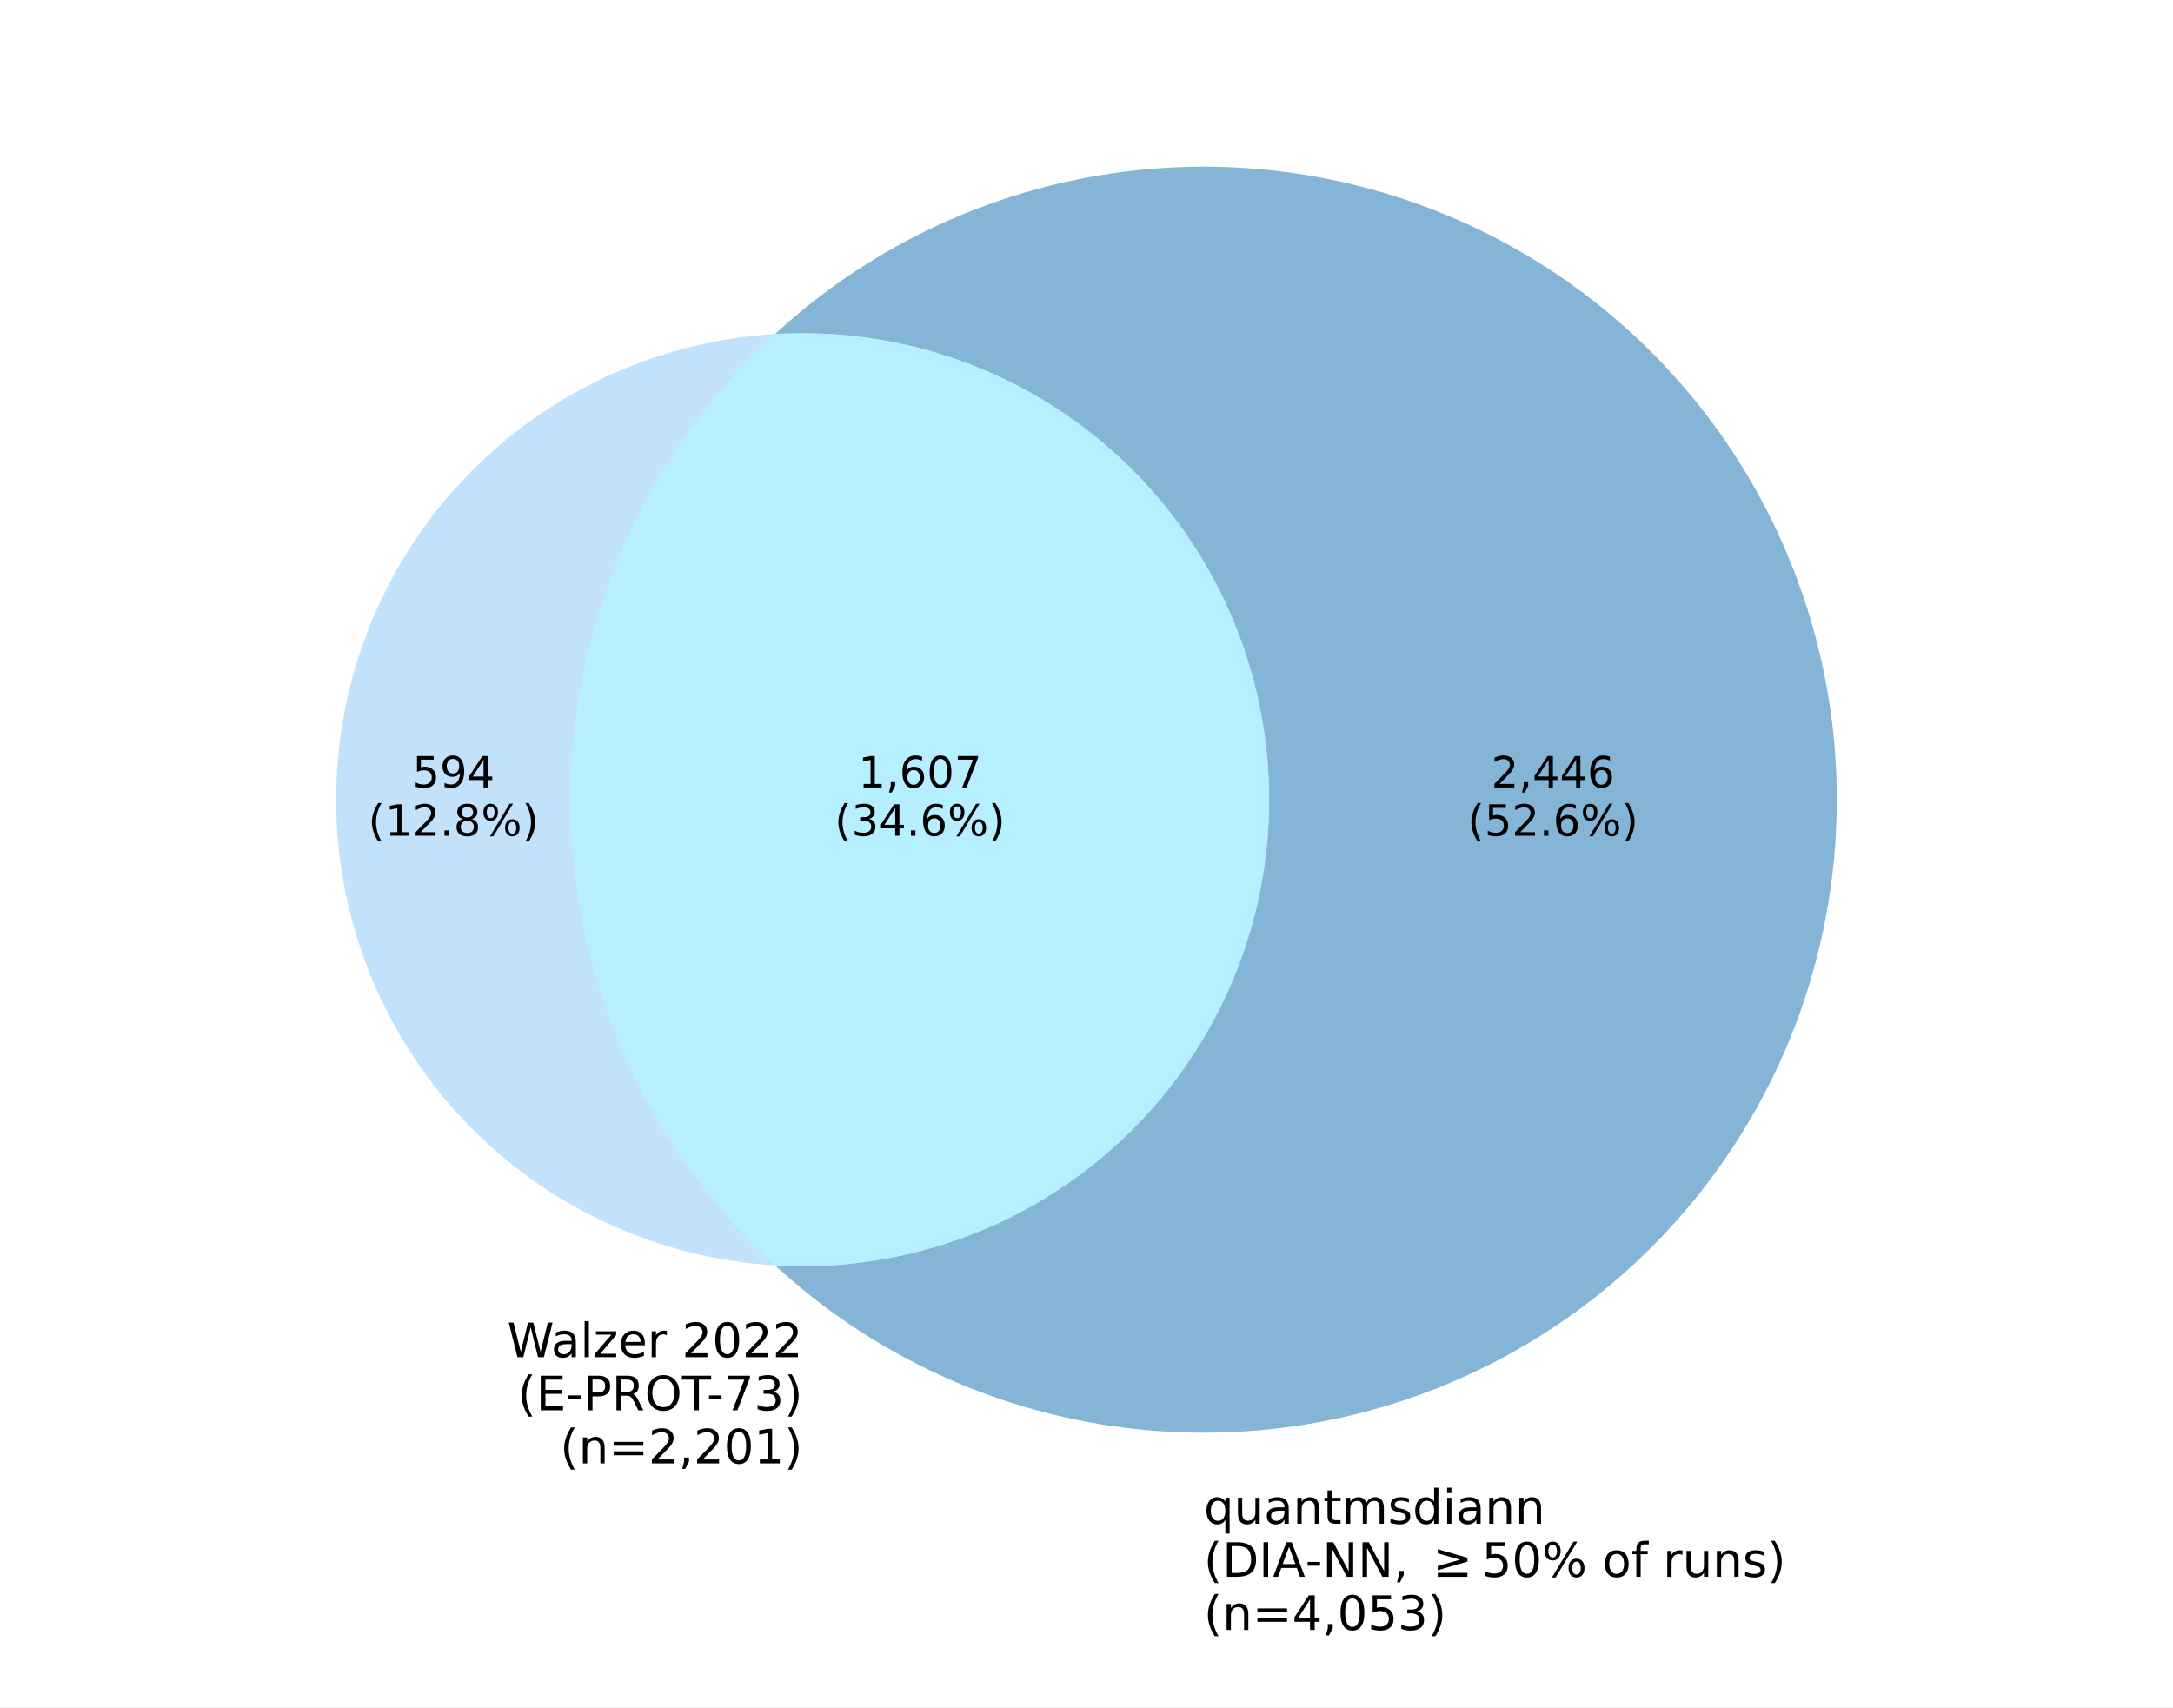
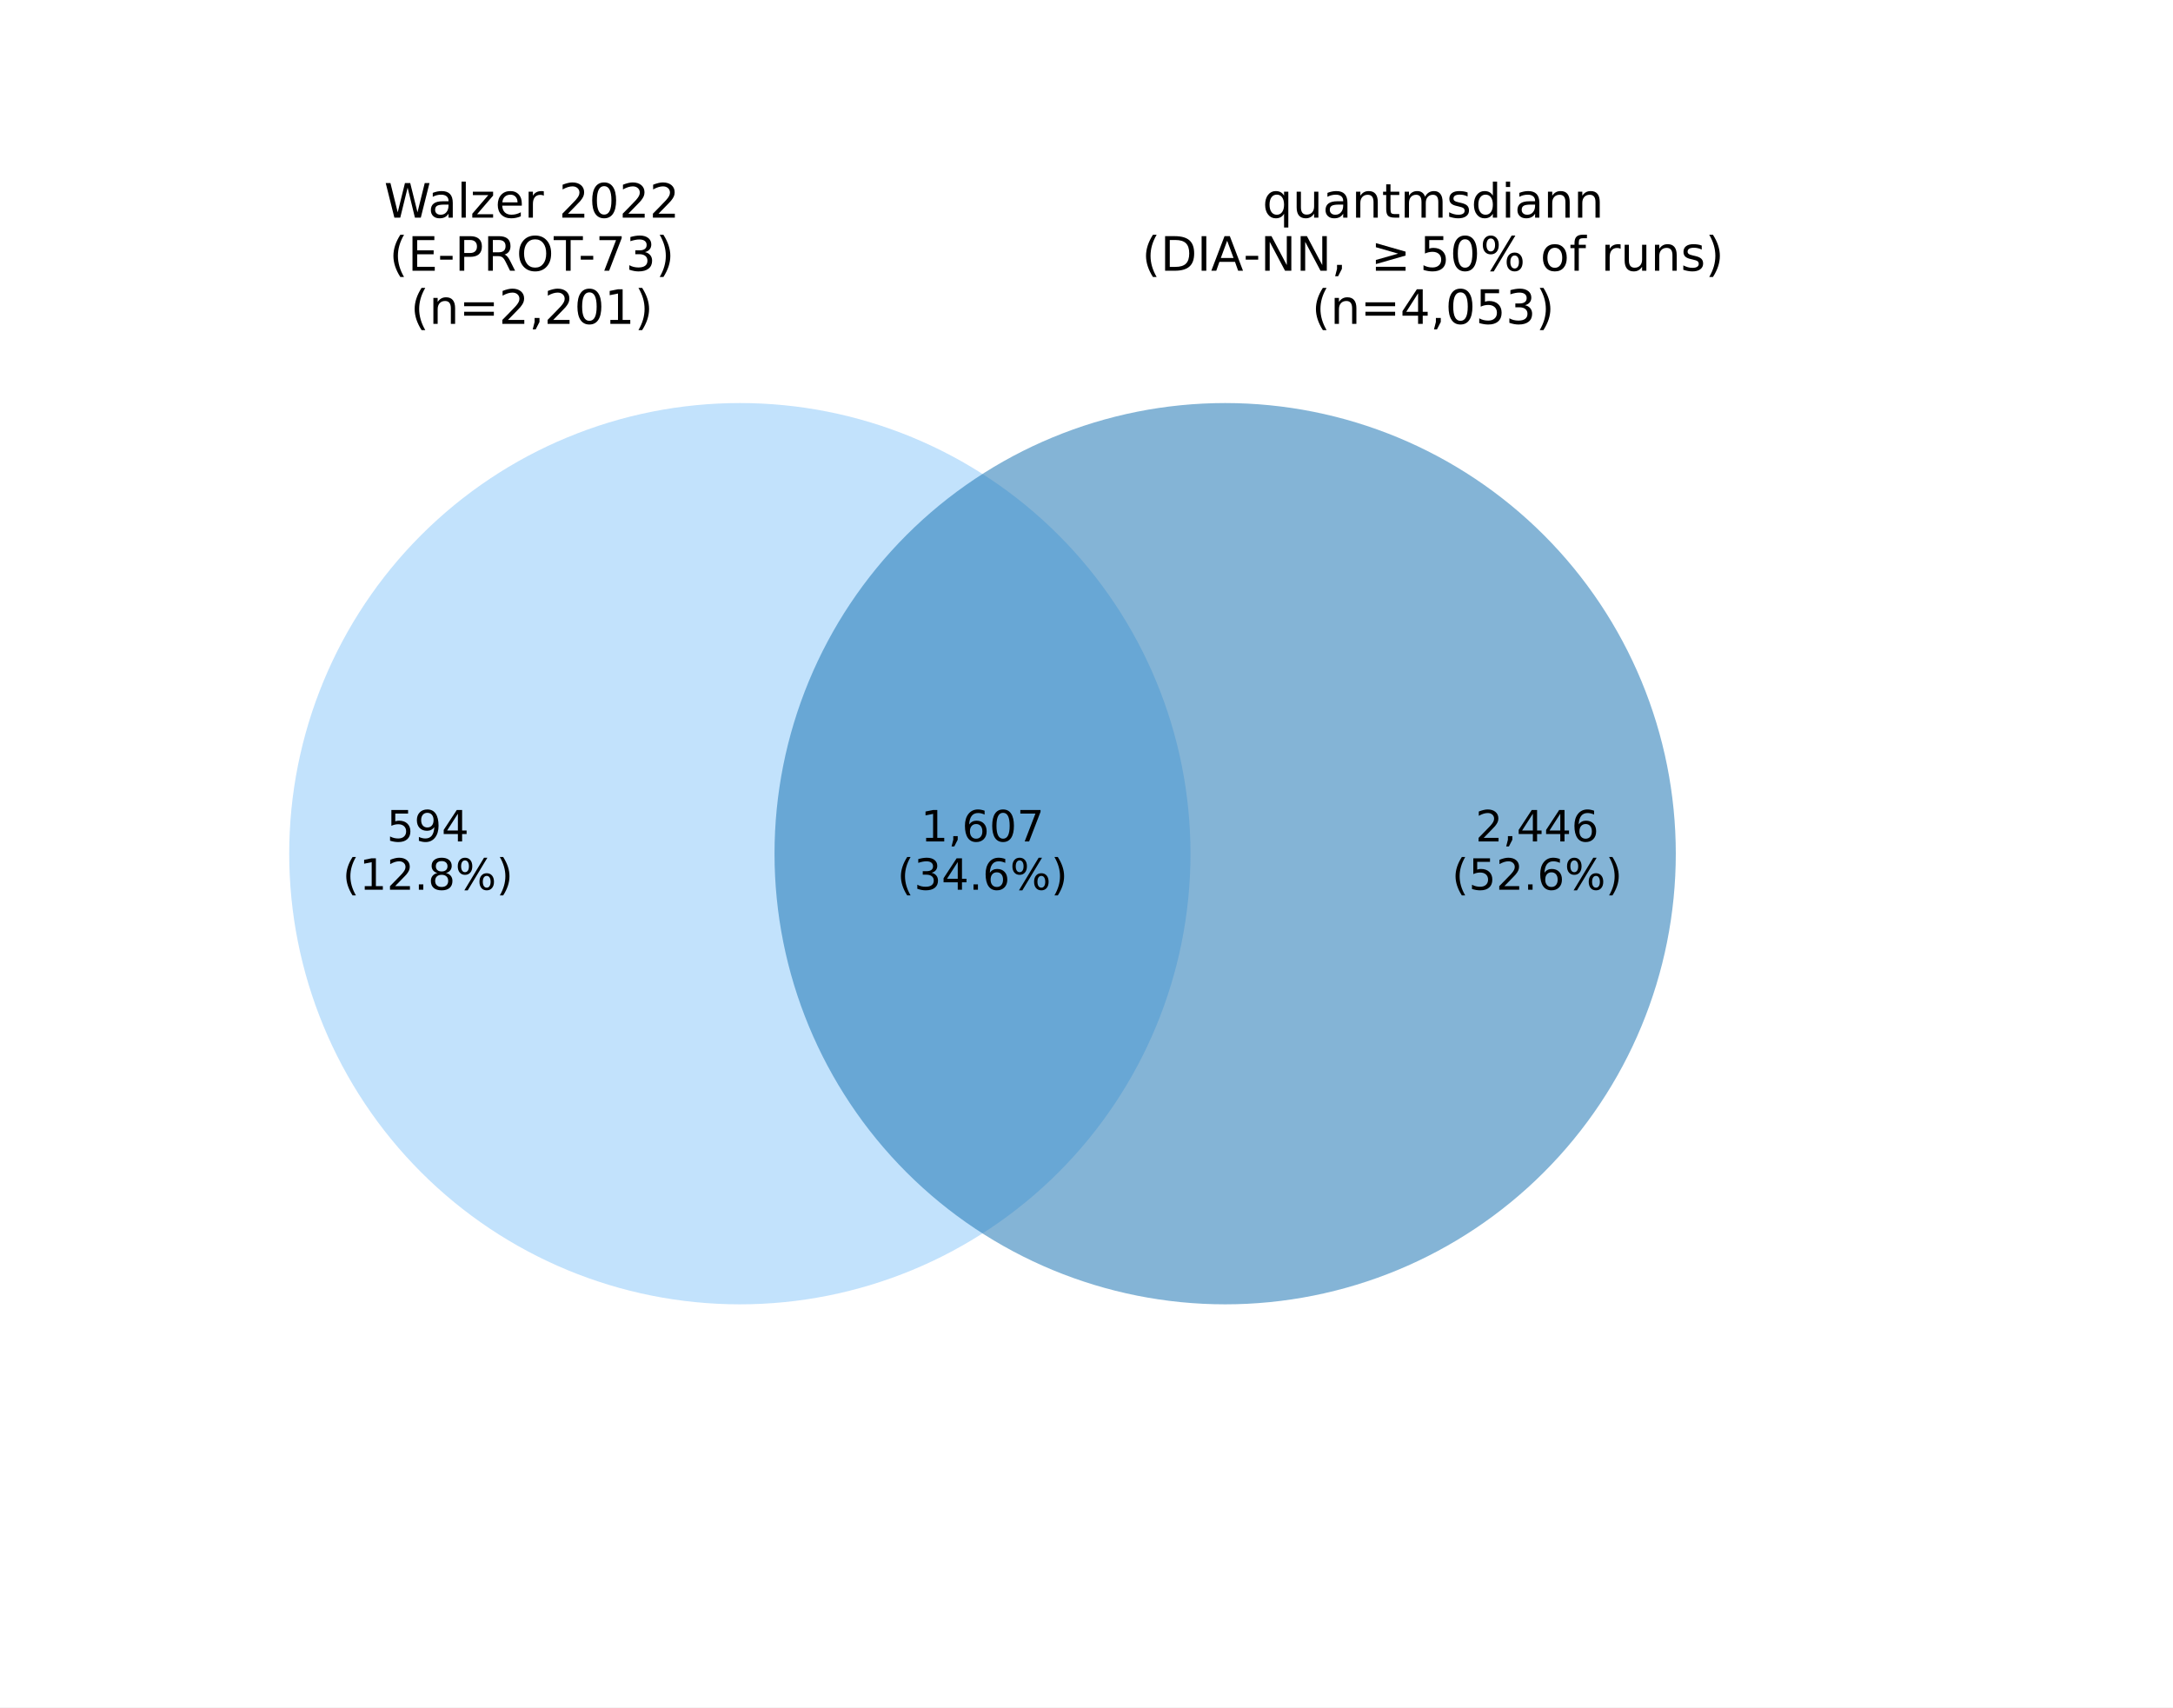
<svg xmlns="http://www.w3.org/2000/svg" xmlns:xlink="http://www.w3.org/1999/xlink" width="504pt" height="396pt" viewBox="0 0 504 396" version="1.1">
  <defs>
    <style type="text/css">*{stroke-linejoin: round; stroke-linecap: butt}</style>
  </defs>
  <g id="figure_1">
    <g id="patch_1">
      <path d="M 0 396  L 504 396  L 504 0  L 0 0  z " style="fill: #ffffff" />
    </g>
    <g id="axes_1">
      <g id="patch_2">
-         <path d="M 179.758 293.481  C 164.826 279.732 152.907 263.034 144.754 244.445  C 136.602 225.856 132.393 205.777 132.393 185.48  C 132.393 165.182 136.602 145.103 144.754 126.514  C 152.907 107.925 164.826 91.228 179.758 77.478  C 152.231 79.112 126.343 91.209 107.431 111.278  C 88.519 131.346 77.976 157.904 77.976 185.48  C 77.976 213.055 88.519 239.614 107.431 259.682  C 126.343 279.75 152.231 291.847 179.758 293.481  " clip-path="url(#p5a9d7e613e)" style="fill: #90caf9; opacity: 0.55" />
+         <path d="M 171.6 302.52  C 199.319 302.52 225.906 291.507 245.507 271.907  C 265.107 252.306 276.12 225.719 276.12 198  C 276.12 170.281 265.107 143.694 245.507 124.093  C 225.906 104.493 199.319 93.48 171.6 93.48  C 143.881 93.48 117.294 104.493 97.693 124.093  C 78.093 143.694 67.08 170.281 67.08 198  C 67.08 225.719 78.093 252.306 97.693 271.907  C 117.294 291.507 143.881 302.52 171.6 302.52  z " clip-path="url(#p83674bc107)" style="fill: #90caf9; opacity: 0.55" />
      </g>
      <g id="patch_3">
-         <path d="M 179.758 77.478  C 194.479 76.604 209.225 78.75 223.087 83.782  C 236.949 88.814 249.637 96.628 260.37 106.743  C 271.102 116.857 279.654 129.06 285.499 142.6  C 291.344 156.139 294.359 170.732 294.359 185.48  C 294.359 200.227 291.344 214.82 285.499 228.36  C 279.654 241.899 271.102 254.102 260.37 264.216  C 249.637 274.331 236.949 282.145 223.087 287.177  C 209.225 292.21 194.479 294.355 179.758 293.481  C 200.737 312.8 226.898 325.593 255.028 330.29  C 283.158 334.987 312.056 331.388 338.174 319.934  C 364.292 308.479 386.515 289.659 402.115 265.784  C 417.714 241.91 426.024 213.999 426.024 185.48  C 426.024 156.96 417.714 129.05 402.115 105.175  C 386.515 81.3 364.292 62.48 338.174 51.026  C 312.056 39.571 283.158 35.972 255.028 40.669  C 226.898 45.366 200.737 58.159 179.758 77.478  " clip-path="url(#p5a9d7e613e)" style="fill: #1f77b4; opacity: 0.55" />
-       </g>
-       <g id="patch_4">
-         <path d="M 179.758 293.481  C 194.479 294.355 209.225 292.21 223.087 287.177  C 236.949 282.145 249.637 274.331 260.37 264.216  C 271.102 254.102 279.654 241.899 285.499 228.36  C 291.344 214.82 294.359 200.227 294.359 185.48  C 294.359 170.732 291.344 156.139 285.499 142.6  C 279.654 129.06 271.102 116.857 260.37 106.743  C 249.637 96.628 236.949 88.814 223.087 83.782  C 209.225 78.75 194.479 76.604 179.758 77.478  C 164.826 91.228 152.907 107.925 144.754 126.514  C 136.602 145.103 132.393 165.182 132.393 185.48  C 132.393 205.777 136.602 225.856 144.754 244.445  C 152.907 263.034 164.826 279.732 179.758 293.481  " clip-path="url(#p5a9d7e613e)" style="fill: #7ae1ff; opacity: 0.55" />
+         <path d="M 284.16 302.52  C 311.879 302.52 338.466 291.507 358.067 271.907  C 377.667 252.306 388.68 225.719 388.68 198  C 388.68 170.281 377.667 143.694 358.067 124.093  C 338.466 104.493 311.879 93.48 284.16 93.48  C 256.441 93.48 229.854 104.493 210.253 124.093  C 190.653 143.694 179.64 170.281 179.64 198  C 179.64 225.719 190.653 252.306 210.253 271.907  C 229.854 291.507 256.441 302.52 284.16 302.52  z " clip-path="url(#p83674bc107)" style="fill: #1f77b4; opacity: 0.55" />
      </g>
      <g id="text_1">
-         <g transform="translate(95.64073 182.6401) scale(0.1 -0.1)">
+         <g transform="translate(89.69625 195.1605) scale(0.1 -0.1)">
          <defs>
            <path id="DejaVuSans-35" d="M 691 4666  L 3169 4666  L 3169 4134  L 1269 4134  L 1269 2991  Q 1406 3038 1543 3061  Q 1681 3084 1819 3084  Q 2600 3084 3056 2656  Q 3513 2228 3513 1497  Q 3513 744 3044 326  Q 2575 -91 1722 -91  Q 1428 -91 1123 -41  Q 819 9 494 109  L 494 744  Q 775 591 1075 516  Q 1375 441 1709 441  Q 2250 441 2565 725  Q 2881 1009 2881 1497  Q 2881 1984 2565 2268  Q 2250 2553 1709 2553  Q 1456 2553 1204 2497  Q 953 2441 691 2322  L 691 4666  z " transform="scale(0.015625)" />
            <path id="DejaVuSans-39" d="M 703 97  L 703 672  Q 941 559 1184 500  Q 1428 441 1663 441  Q 2288 441 2617 861  Q 2947 1281 2994 2138  Q 2813 1869 2534 1725  Q 2256 1581 1919 1581  Q 1219 1581 811 2004  Q 403 2428 403 3163  Q 403 3881 828 4315  Q 1253 4750 1959 4750  Q 2769 4750 3195 4129  Q 3622 3509 3622 2328  Q 3622 1225 3098 567  Q 2575 -91 1691 -91  Q 1453 -91 1209 -44  Q 966 3 703 97  z M 1959 2075  Q 2384 2075 2632 2365  Q 2881 2656 2881 3163  Q 2881 3666 2632 3958  Q 2384 4250 1959 4250  Q 1534 4250 1286 3958  Q 1038 3666 1038 3163  Q 1038 2656 1286 2365  Q 1534 2075 1959 2075  z " transform="scale(0.015625)" />
            <path id="DejaVuSans-34" d="M 2419 4116  L 825 1625  L 2419 1625  L 2419 4116  z M 2253 4666  L 3047 4666  L 3047 1625  L 3713 1625  L 3713 1100  L 3047 1100  L 3047 0  L 2419 0  L 2419 1100  L 313 1100  L 313 1709  L 2253 4666  z " transform="scale(0.015625)" />
          </defs>
          <use xlink:href="#DejaVuSans-35" />
          <use xlink:href="#DejaVuSans-39" transform="translate(63.62305 0)" />
          <use xlink:href="#DejaVuSans-34" transform="translate(127.2461 0)" />
        </g>
-         <g transform="translate(85.39932 193.8379) scale(0.1 -0.1)">
+         <g transform="translate(79.45484 206.3583) scale(0.1 -0.1)">
          <defs>
            <path id="DejaVuSans-28" d="M 1984 4856  Q 1566 4138 1362 3434  Q 1159 2731 1159 2009  Q 1159 1288 1364 580  Q 1569 -128 1984 -844  L 1484 -844  Q 1016 -109 783 600  Q 550 1309 550 2009  Q 550 2706 781 3412  Q 1013 4119 1484 4856  L 1984 4856  z " transform="scale(0.015625)" />
            <path id="DejaVuSans-31" d="M 794 531  L 1825 531  L 1825 4091  L 703 3866  L 703 4441  L 1819 4666  L 2450 4666  L 2450 531  L 3481 531  L 3481 0  L 794 0  L 794 531  z " transform="scale(0.015625)" />
            <path id="DejaVuSans-32" d="M 1228 531  L 3431 531  L 3431 0  L 469 0  L 469 531  Q 828 903 1448 1529  Q 2069 2156 2228 2338  Q 2531 2678 2651 2914  Q 2772 3150 2772 3378  Q 2772 3750 2511 3984  Q 2250 4219 1831 4219  Q 1534 4219 1204 4116  Q 875 4013 500 3803  L 500 4441  Q 881 4594 1212 4672  Q 1544 4750 1819 4750  Q 2544 4750 2975 4387  Q 3406 4025 3406 3419  Q 3406 3131 3298 2873  Q 3191 2616 2906 2266  Q 2828 2175 2409 1742  Q 1991 1309 1228 531  z " transform="scale(0.015625)" />
            <path id="DejaVuSans-2e" d="M 684 794  L 1344 794  L 1344 0  L 684 0  L 684 794  z " transform="scale(0.015625)" />
            <path id="DejaVuSans-38" d="M 2034 2216  Q 1584 2216 1326 1975  Q 1069 1734 1069 1313  Q 1069 891 1326 650  Q 1584 409 2034 409  Q 2484 409 2743 651  Q 3003 894 3003 1313  Q 3003 1734 2745 1975  Q 2488 2216 2034 2216  z M 1403 2484  Q 997 2584 770 2862  Q 544 3141 544 3541  Q 544 4100 942 4425  Q 1341 4750 2034 4750  Q 2731 4750 3128 4425  Q 3525 4100 3525 3541  Q 3525 3141 3298 2862  Q 3072 2584 2669 2484  Q 3125 2378 3379 2068  Q 3634 1759 3634 1313  Q 3634 634 3220 271  Q 2806 -91 2034 -91  Q 1263 -91 848 271  Q 434 634 434 1313  Q 434 1759 690 2068  Q 947 2378 1403 2484  z M 1172 3481  Q 1172 3119 1398 2916  Q 1625 2713 2034 2713  Q 2441 2713 2670 2916  Q 2900 3119 2900 3481  Q 2900 3844 2670 4047  Q 2441 4250 2034 4250  Q 1625 4250 1398 4047  Q 1172 3844 1172 3481  z " transform="scale(0.015625)" />
            <path id="DejaVuSans-25" d="M 4653 2053  Q 4381 2053 4226 1822  Q 4072 1591 4072 1178  Q 4072 772 4226 539  Q 4381 306 4653 306  Q 4919 306 5073 539  Q 5228 772 5228 1178  Q 5228 1588 5073 1820  Q 4919 2053 4653 2053  z M 4653 2450  Q 5147 2450 5437 2106  Q 5728 1763 5728 1178  Q 5728 594 5436 251  Q 5144 -91 4653 -91  Q 4153 -91 3862 251  Q 3572 594 3572 1178  Q 3572 1766 3864 2108  Q 4156 2450 4653 2450  z M 1428 4353  Q 1159 4353 1004 4120  Q 850 3888 850 3481  Q 850 3069 1003 2837  Q 1156 2606 1428 2606  Q 1700 2606 1854 2837  Q 2009 3069 2009 3481  Q 2009 3884 1853 4118  Q 1697 4353 1428 4353  z M 4250 4750  L 4750 4750  L 1831 -91  L 1331 -91  L 4250 4750  z M 1428 4750  Q 1922 4750 2215 4408  Q 2509 4066 2509 3481  Q 2509 2891 2217 2550  Q 1925 2209 1428 2209  Q 931 2209 642 2551  Q 353 2894 353 3481  Q 353 4063 643 4406  Q 934 4750 1428 4750  z " transform="scale(0.015625)" />
            <path id="DejaVuSans-29" d="M 513 4856  L 1013 4856  Q 1481 4119 1714 3412  Q 1947 2706 1947 2009  Q 1947 1309 1714 600  Q 1481 -109 1013 -844  L 513 -844  Q 928 -128 1133 580  Q 1338 1288 1338 2009  Q 1338 2731 1133 3434  Q 928 4138 513 4856  z " transform="scale(0.015625)" />
          </defs>
          <use xlink:href="#DejaVuSans-28" />
          <use xlink:href="#DejaVuSans-31" transform="translate(39.01367 0)" />
          <use xlink:href="#DejaVuSans-32" transform="translate(102.6367 0)" />
          <use xlink:href="#DejaVuSans-2e" transform="translate(166.2598 0)" />
          <use xlink:href="#DejaVuSans-38" transform="translate(198.0469 0)" />
          <use xlink:href="#DejaVuSans-25" transform="translate(261.6699 0)" />
          <use xlink:href="#DejaVuSans-29" transform="translate(356.6895 0)" />
        </g>
      </g>
      <g id="text_2">
-         <g transform="translate(345.8776 182.6401) scale(0.1 -0.1)">
+         <g transform="translate(342.2059 195.1605) scale(0.1 -0.1)">
          <defs>
            <path id="DejaVuSans-2c" d="M 750 794  L 1409 794  L 1409 256  L 897 -744  L 494 -744  L 750 256  L 750 794  z " transform="scale(0.015625)" />
            <path id="DejaVuSans-36" d="M 2113 2584  Q 1688 2584 1439 2293  Q 1191 2003 1191 1497  Q 1191 994 1439 701  Q 1688 409 2113 409  Q 2538 409 2786 701  Q 3034 994 3034 1497  Q 3034 2003 2786 2293  Q 2538 2584 2113 2584  z M 3366 4563  L 3366 3988  Q 3128 4100 2886 4159  Q 2644 4219 2406 4219  Q 1781 4219 1451 3797  Q 1122 3375 1075 2522  Q 1259 2794 1537 2939  Q 1816 3084 2150 3084  Q 2853 3084 3261 2657  Q 3669 2231 3669 1497  Q 3669 778 3244 343  Q 2819 -91 2113 -91  Q 1303 -91 875 529  Q 447 1150 447 2328  Q 447 3434 972 4092  Q 1497 4750 2381 4750  Q 2619 4750 2861 4703  Q 3103 4656 3366 4563  z " transform="scale(0.015625)" />
          </defs>
          <use xlink:href="#DejaVuSans-32" />
          <use xlink:href="#DejaVuSans-2c" transform="translate(63.62305 0)" />
          <use xlink:href="#DejaVuSans-34" transform="translate(95.41016 0)" />
          <use xlink:href="#DejaVuSans-34" transform="translate(159.0332 0)" />
          <use xlink:href="#DejaVuSans-36" transform="translate(222.6562 0)" />
        </g>
-         <g transform="translate(340.4065 193.8379) scale(0.1 -0.1)">
+         <g transform="translate(336.7348 206.3583) scale(0.1 -0.1)">
          <use xlink:href="#DejaVuSans-28" />
          <use xlink:href="#DejaVuSans-35" transform="translate(39.01367 0)" />
          <use xlink:href="#DejaVuSans-32" transform="translate(102.6367 0)" />
          <use xlink:href="#DejaVuSans-2e" transform="translate(166.2598 0)" />
          <use xlink:href="#DejaVuSans-36" transform="translate(198.0469 0)" />
          <use xlink:href="#DejaVuSans-25" transform="translate(261.6699 0)" />
          <use xlink:href="#DejaVuSans-29" transform="translate(356.6895 0)" />
        </g>
      </g>
      <g id="text_3">
-         <g transform="translate(199.0621 182.6401) scale(0.1 -0.1)">
+         <g transform="translate(213.5659 195.1605) scale(0.1 -0.1)">
          <defs>
            <path id="DejaVuSans-30" d="M 2034 4250  Q 1547 4250 1301 3770  Q 1056 3291 1056 2328  Q 1056 1369 1301 889  Q 1547 409 2034 409  Q 2525 409 2770 889  Q 3016 1369 3016 2328  Q 3016 3291 2770 3770  Q 2525 4250 2034 4250  z M 2034 4750  Q 2819 4750 3233 4129  Q 3647 3509 3647 2328  Q 3647 1150 3233 529  Q 2819 -91 2034 -91  Q 1250 -91 836 529  Q 422 1150 422 2328  Q 422 3509 836 4129  Q 1250 4750 2034 4750  z " transform="scale(0.015625)" />
            <path id="DejaVuSans-37" d="M 525 4666  L 3525 4666  L 3525 4397  L 1831 0  L 1172 0  L 2766 4134  L 525 4134  L 525 4666  z " transform="scale(0.015625)" />
          </defs>
          <use xlink:href="#DejaVuSans-31" />
          <use xlink:href="#DejaVuSans-2c" transform="translate(63.62305 0)" />
          <use xlink:href="#DejaVuSans-36" transform="translate(95.41016 0)" />
          <use xlink:href="#DejaVuSans-30" transform="translate(159.0332 0)" />
          <use xlink:href="#DejaVuSans-37" transform="translate(222.6562 0)" />
        </g>
-         <g transform="translate(193.591 193.8379) scale(0.1 -0.1)">
+         <g transform="translate(208.0948 206.3583) scale(0.1 -0.1)">
          <defs>
            <path id="DejaVuSans-33" d="M 2597 2516  Q 3050 2419 3304 2112  Q 3559 1806 3559 1356  Q 3559 666 3084 287  Q 2609 -91 1734 -91  Q 1441 -91 1130 -33  Q 819 25 488 141  L 488 750  Q 750 597 1062 519  Q 1375 441 1716 441  Q 2309 441 2620 675  Q 2931 909 2931 1356  Q 2931 1769 2642 2001  Q 2353 2234 1838 2234  L 1294 2234  L 1294 2753  L 1863 2753  Q 2328 2753 2575 2939  Q 2822 3125 2822 3475  Q 2822 3834 2567 4026  Q 2313 4219 1838 4219  Q 1578 4219 1281 4162  Q 984 4106 628 3988  L 628 4550  Q 988 4650 1302 4700  Q 1616 4750 1894 4750  Q 2613 4750 3031 4423  Q 3450 4097 3450 3541  Q 3450 3153 3228 2886  Q 3006 2619 2597 2516  z " transform="scale(0.015625)" />
          </defs>
          <use xlink:href="#DejaVuSans-28" />
          <use xlink:href="#DejaVuSans-33" transform="translate(39.01367 0)" />
          <use xlink:href="#DejaVuSans-34" transform="translate(102.6367 0)" />
          <use xlink:href="#DejaVuSans-2e" transform="translate(166.2598 0)" />
          <use xlink:href="#DejaVuSans-36" transform="translate(198.0469 0)" />
          <use xlink:href="#DejaVuSans-25" transform="translate(261.6699 0)" />
          <use xlink:href="#DejaVuSans-29" transform="translate(356.6895 0)" />
        </g>
      </g>
      <g id="text_4">
-         <g transform="translate(117.6412 314.7799) scale(0.11 -0.11)">
+         <g transform="translate(89.09672 50.47716) scale(0.11 -0.11)">
          <defs>
            <path id="DejaVuSans-57" d="M 213 4666  L 850 4666  L 1831 722  L 2809 4666  L 3519 4666  L 4500 722  L 5478 4666  L 6119 4666  L 4947 0  L 4153 0  L 3169 4050  L 2175 0  L 1381 0  L 213 4666  z " transform="scale(0.015625)" />
            <path id="DejaVuSans-61" d="M 2194 1759  Q 1497 1759 1228 1600  Q 959 1441 959 1056  Q 959 750 1161 570  Q 1363 391 1709 391  Q 2188 391 2477 730  Q 2766 1069 2766 1631  L 2766 1759  L 2194 1759  z M 3341 1997  L 3341 0  L 2766 0  L 2766 531  Q 2569 213 2275 61  Q 1981 -91 1556 -91  Q 1019 -91 701 211  Q 384 513 384 1019  Q 384 1609 779 1909  Q 1175 2209 1959 2209  L 2766 2209  L 2766 2266  Q 2766 2663 2505 2880  Q 2244 3097 1772 3097  Q 1472 3097 1187 3025  Q 903 2953 641 2809  L 641 3341  Q 956 3463 1253 3523  Q 1550 3584 1831 3584  Q 2591 3584 2966 3190  Q 3341 2797 3341 1997  z " transform="scale(0.015625)" />
            <path id="DejaVuSans-6c" d="M 603 4863  L 1178 4863  L 1178 0  L 603 0  L 603 4863  z " transform="scale(0.015625)" />
            <path id="DejaVuSans-7a" d="M 353 3500  L 3084 3500  L 3084 2975  L 922 459  L 3084 459  L 3084 0  L 275 0  L 275 525  L 2438 3041  L 353 3041  L 353 3500  z " transform="scale(0.015625)" />
            <path id="DejaVuSans-65" d="M 3597 1894  L 3597 1613  L 953 1613  Q 991 1019 1311 708  Q 1631 397 2203 397  Q 2534 397 2845 478  Q 3156 559 3463 722  L 3463 178  Q 3153 47 2828 -22  Q 2503 -91 2169 -91  Q 1331 -91 842 396  Q 353 884 353 1716  Q 353 2575 817 3079  Q 1281 3584 2069 3584  Q 2775 3584 3186 3129  Q 3597 2675 3597 1894  z M 3022 2063  Q 3016 2534 2758 2815  Q 2500 3097 2075 3097  Q 1594 3097 1305 2825  Q 1016 2553 972 2059  L 3022 2063  z " transform="scale(0.015625)" />
            <path id="DejaVuSans-72" d="M 2631 2963  Q 2534 3019 2420 3045  Q 2306 3072 2169 3072  Q 1681 3072 1420 2755  Q 1159 2438 1159 1844  L 1159 0  L 581 0  L 581 3500  L 1159 3500  L 1159 2956  Q 1341 3275 1631 3429  Q 1922 3584 2338 3584  Q 2397 3584 2469 3576  Q 2541 3569 2628 3553  L 2631 2963  z " transform="scale(0.015625)" />
            <path id="DejaVuSans-20" transform="scale(0.015625)" />
          </defs>
          <use xlink:href="#DejaVuSans-57" />
          <use xlink:href="#DejaVuSans-61" transform="translate(92.50195 0)" />
          <use xlink:href="#DejaVuSans-6c" transform="translate(153.7812 0)" />
          <use xlink:href="#DejaVuSans-7a" transform="translate(181.5645 0)" />
          <use xlink:href="#DejaVuSans-65" transform="translate(234.0547 0)" />
          <use xlink:href="#DejaVuSans-72" transform="translate(295.5781 0)" />
          <use xlink:href="#DejaVuSans-20" transform="translate(336.6914 0)" />
          <use xlink:href="#DejaVuSans-32" transform="translate(368.4785 0)" />
          <use xlink:href="#DejaVuSans-30" transform="translate(432.1016 0)" />
          <use xlink:href="#DejaVuSans-32" transform="translate(495.7246 0)" />
          <use xlink:href="#DejaVuSans-32" transform="translate(559.3477 0)" />
        </g>
-         <g transform="translate(120.0492 327.0975) scale(0.11 -0.11)">
+         <g transform="translate(90.3007 62.79475) scale(0.11 -0.11)">
          <defs>
            <path id="DejaVuSans-45" d="M 628 4666  L 3578 4666  L 3578 4134  L 1259 4134  L 1259 2753  L 3481 2753  L 3481 2222  L 1259 2222  L 1259 531  L 3634 531  L 3634 0  L 628 0  L 628 4666  z " transform="scale(0.015625)" />
            <path id="DejaVuSans-2d" d="M 313 2009  L 1997 2009  L 1997 1497  L 313 1497  L 313 2009  z " transform="scale(0.015625)" />
            <path id="DejaVuSans-50" d="M 1259 4147  L 1259 2394  L 2053 2394  Q 2494 2394 2734 2622  Q 2975 2850 2975 3272  Q 2975 3691 2734 3919  Q 2494 4147 2053 4147  L 1259 4147  z M 628 4666  L 2053 4666  Q 2838 4666 3239 4311  Q 3641 3956 3641 3272  Q 3641 2581 3239 2228  Q 2838 1875 2053 1875  L 1259 1875  L 1259 0  L 628 0  L 628 4666  z " transform="scale(0.015625)" />
            <path id="DejaVuSans-52" d="M 2841 2188  Q 3044 2119 3236 1894  Q 3428 1669 3622 1275  L 4263 0  L 3584 0  L 2988 1197  Q 2756 1666 2539 1819  Q 2322 1972 1947 1972  L 1259 1972  L 1259 0  L 628 0  L 628 4666  L 2053 4666  Q 2853 4666 3247 4331  Q 3641 3997 3641 3322  Q 3641 2881 3436 2590  Q 3231 2300 2841 2188  z M 1259 4147  L 1259 2491  L 2053 2491  Q 2509 2491 2742 2702  Q 2975 2913 2975 3322  Q 2975 3731 2742 3939  Q 2509 4147 2053 4147  L 1259 4147  z " transform="scale(0.015625)" />
            <path id="DejaVuSans-4f" d="M 2522 4238  Q 1834 4238 1429 3725  Q 1025 3213 1025 2328  Q 1025 1447 1429 934  Q 1834 422 2522 422  Q 3209 422 3611 934  Q 4013 1447 4013 2328  Q 4013 3213 3611 3725  Q 3209 4238 2522 4238  z M 2522 4750  Q 3503 4750 4090 4092  Q 4678 3434 4678 2328  Q 4678 1225 4090 567  Q 3503 -91 2522 -91  Q 1538 -91 948 565  Q 359 1222 359 2328  Q 359 3434 948 4092  Q 1538 4750 2522 4750  z " transform="scale(0.015625)" />
            <path id="DejaVuSans-54" d="M -19 4666  L 3928 4666  L 3928 4134  L 2272 4134  L 2272 0  L 1638 0  L 1638 4134  L -19 4134  L -19 4666  z " transform="scale(0.015625)" />
          </defs>
          <use xlink:href="#DejaVuSans-28" />
          <use xlink:href="#DejaVuSans-45" transform="translate(39.01367 0)" />
          <use xlink:href="#DejaVuSans-2d" transform="translate(102.1973 0)" />
          <use xlink:href="#DejaVuSans-50" transform="translate(138.2812 0)" />
          <use xlink:href="#DejaVuSans-52" transform="translate(198.584 0)" />
          <use xlink:href="#DejaVuSans-4f" transform="translate(268.0664 0)" />
          <use xlink:href="#DejaVuSans-54" transform="translate(346.7773 0)" />
          <use xlink:href="#DejaVuSans-2d" transform="translate(398.7363 0)" />
          <use xlink:href="#DejaVuSans-37" transform="translate(434.8203 0)" />
          <use xlink:href="#DejaVuSans-33" transform="translate(498.4434 0)" />
          <use xlink:href="#DejaVuSans-29" transform="translate(562.0664 0)" />
        </g>
-         <g transform="translate(129.9045 339.4151) scale(0.11 -0.11)">
+         <g transform="translate(95.22836 75.11234) scale(0.11 -0.11)">
          <defs>
            <path id="DejaVuSans-6e" d="M 3513 2113  L 3513 0  L 2938 0  L 2938 2094  Q 2938 2591 2744 2837  Q 2550 3084 2163 3084  Q 1697 3084 1428 2787  Q 1159 2491 1159 1978  L 1159 0  L 581 0  L 581 3500  L 1159 3500  L 1159 2956  Q 1366 3272 1645 3428  Q 1925 3584 2291 3584  Q 2894 3584 3203 3211  Q 3513 2838 3513 2113  z " transform="scale(0.015625)" />
            <path id="DejaVuSans-3d" d="M 678 2906  L 4684 2906  L 4684 2381  L 678 2381  L 678 2906  z M 678 1631  L 4684 1631  L 4684 1100  L 678 1100  L 678 1631  z " transform="scale(0.015625)" />
          </defs>
          <use xlink:href="#DejaVuSans-28" />
          <use xlink:href="#DejaVuSans-6e" transform="translate(39.01367 0)" />
          <use xlink:href="#DejaVuSans-3d" transform="translate(102.3926 0)" />
          <use xlink:href="#DejaVuSans-32" transform="translate(186.1816 0)" />
          <use xlink:href="#DejaVuSans-2c" transform="translate(249.8047 0)" />
          <use xlink:href="#DejaVuSans-32" transform="translate(281.5918 0)" />
          <use xlink:href="#DejaVuSans-30" transform="translate(345.2148 0)" />
          <use xlink:href="#DejaVuSans-31" transform="translate(408.8379 0)" />
          <use xlink:href="#DejaVuSans-29" transform="translate(472.4609 0)" />
        </g>
      </g>
      <g id="text_5">
-         <g transform="translate(279.2083 353.4038) scale(0.11 -0.11)">
+         <g transform="translate(292.8266 50.47716) scale(0.11 -0.11)">
          <defs>
            <path id="DejaVuSans-71" d="M 947 1747  Q 947 1113 1208 752  Q 1469 391 1925 391  Q 2381 391 2643 752  Q 2906 1113 2906 1747  Q 2906 2381 2643 2742  Q 2381 3103 1925 3103  Q 1469 3103 1208 2742  Q 947 2381 947 1747  z M 2906 525  Q 2725 213 2448 61  Q 2172 -91 1784 -91  Q 1150 -91 751 415  Q 353 922 353 1747  Q 353 2572 751 3078  Q 1150 3584 1784 3584  Q 2172 3584 2448 3432  Q 2725 3281 2906 2969  L 2906 3500  L 3481 3500  L 3481 -1331  L 2906 -1331  L 2906 525  z " transform="scale(0.015625)" />
            <path id="DejaVuSans-75" d="M 544 1381  L 544 3500  L 1119 3500  L 1119 1403  Q 1119 906 1312 657  Q 1506 409 1894 409  Q 2359 409 2629 706  Q 2900 1003 2900 1516  L 2900 3500  L 3475 3500  L 3475 0  L 2900 0  L 2900 538  Q 2691 219 2414 64  Q 2138 -91 1772 -91  Q 1169 -91 856 284  Q 544 659 544 1381  z M 1991 3584  L 1991 3584  z " transform="scale(0.015625)" />
            <path id="DejaVuSans-74" d="M 1172 4494  L 1172 3500  L 2356 3500  L 2356 3053  L 1172 3053  L 1172 1153  Q 1172 725 1289 603  Q 1406 481 1766 481  L 2356 481  L 2356 0  L 1766 0  Q 1100 0 847 248  Q 594 497 594 1153  L 594 3053  L 172 3053  L 172 3500  L 594 3500  L 594 4494  L 1172 4494  z " transform="scale(0.015625)" />
            <path id="DejaVuSans-6d" d="M 3328 2828  Q 3544 3216 3844 3400  Q 4144 3584 4550 3584  Q 5097 3584 5394 3201  Q 5691 2819 5691 2113  L 5691 0  L 5113 0  L 5113 2094  Q 5113 2597 4934 2840  Q 4756 3084 4391 3084  Q 3944 3084 3684 2787  Q 3425 2491 3425 1978  L 3425 0  L 2847 0  L 2847 2094  Q 2847 2600 2669 2842  Q 2491 3084 2119 3084  Q 1678 3084 1418 2786  Q 1159 2488 1159 1978  L 1159 0  L 581 0  L 581 3500  L 1159 3500  L 1159 2956  Q 1356 3278 1631 3431  Q 1906 3584 2284 3584  Q 2666 3584 2933 3390  Q 3200 3197 3328 2828  z " transform="scale(0.015625)" />
            <path id="DejaVuSans-73" d="M 2834 3397  L 2834 2853  Q 2591 2978 2328 3040  Q 2066 3103 1784 3103  Q 1356 3103 1142 2972  Q 928 2841 928 2578  Q 928 2378 1081 2264  Q 1234 2150 1697 2047  L 1894 2003  Q 2506 1872 2764 1633  Q 3022 1394 3022 966  Q 3022 478 2636 193  Q 2250 -91 1575 -91  Q 1294 -91 989 -36  Q 684 19 347 128  L 347 722  Q 666 556 975 473  Q 1284 391 1588 391  Q 1994 391 2212 530  Q 2431 669 2431 922  Q 2431 1156 2273 1281  Q 2116 1406 1581 1522  L 1381 1569  Q 847 1681 609 1914  Q 372 2147 372 2553  Q 372 3047 722 3315  Q 1072 3584 1716 3584  Q 2034 3584 2315 3537  Q 2597 3491 2834 3397  z " transform="scale(0.015625)" />
            <path id="DejaVuSans-64" d="M 2906 2969  L 2906 4863  L 3481 4863  L 3481 0  L 2906 0  L 2906 525  Q 2725 213 2448 61  Q 2172 -91 1784 -91  Q 1150 -91 751 415  Q 353 922 353 1747  Q 353 2572 751 3078  Q 1150 3584 1784 3584  Q 2172 3584 2448 3432  Q 2725 3281 2906 2969  z M 947 1747  Q 947 1113 1208 752  Q 1469 391 1925 391  Q 2381 391 2643 752  Q 2906 1113 2906 1747  Q 2906 2381 2643 2742  Q 2381 3103 1925 3103  Q 1469 3103 1208 2742  Q 947 2381 947 1747  z " transform="scale(0.015625)" />
            <path id="DejaVuSans-69" d="M 603 3500  L 1178 3500  L 1178 0  L 603 0  L 603 3500  z M 603 4863  L 1178 4863  L 1178 4134  L 603 4134  L 603 4863  z " transform="scale(0.015625)" />
          </defs>
          <use xlink:href="#DejaVuSans-71" />
          <use xlink:href="#DejaVuSans-75" transform="translate(63.47656 0)" />
          <use xlink:href="#DejaVuSans-61" transform="translate(126.8555 0)" />
          <use xlink:href="#DejaVuSans-6e" transform="translate(188.1348 0)" />
          <use xlink:href="#DejaVuSans-74" transform="translate(251.5137 0)" />
          <use xlink:href="#DejaVuSans-6d" transform="translate(290.7227 0)" />
          <use xlink:href="#DejaVuSans-73" transform="translate(388.1348 0)" />
          <use xlink:href="#DejaVuSans-64" transform="translate(440.2344 0)" />
          <use xlink:href="#DejaVuSans-69" transform="translate(503.7109 0)" />
          <use xlink:href="#DejaVuSans-61" transform="translate(531.4941 0)" />
          <use xlink:href="#DejaVuSans-6e" transform="translate(592.7734 0)" />
          <use xlink:href="#DejaVuSans-6e" transform="translate(656.1523 0)" />
        </g>
-         <g transform="translate(279.2083 365.7214) scale(0.11 -0.11)">
+         <g transform="translate(264.86 62.79475) scale(0.11 -0.11)">
          <defs>
            <path id="DejaVuSans-44" d="M 1259 4147  L 1259 519  L 2022 519  Q 2988 519 3436 956  Q 3884 1394 3884 2338  Q 3884 3275 3436 3711  Q 2988 4147 2022 4147  L 1259 4147  z M 628 4666  L 1925 4666  Q 3281 4666 3915 4102  Q 4550 3538 4550 2338  Q 4550 1131 3912 565  Q 3275 0 1925 0  L 628 0  L 628 4666  z " transform="scale(0.015625)" />
            <path id="DejaVuSans-49" d="M 628 4666  L 1259 4666  L 1259 0  L 628 0  L 628 4666  z " transform="scale(0.015625)" />
            <path id="DejaVuSans-41" d="M 2188 4044  L 1331 1722  L 3047 1722  L 2188 4044  z M 1831 4666  L 2547 4666  L 4325 0  L 3669 0  L 3244 1197  L 1141 1197  L 716 0  L 50 0  L 1831 4666  z " transform="scale(0.015625)" />
            <path id="DejaVuSans-4e" d="M 628 4666  L 1478 4666  L 3547 763  L 3547 4666  L 4159 4666  L 4159 0  L 3309 0  L 1241 3903  L 1241 0  L 628 0  L 628 4666  z " transform="scale(0.015625)" />
            <path id="DejaVuSans-2265" d="M 678 3175  L 678 3725  L 4684 2578  L 4684 2047  L 678 897  L 678 1453  L 3681 2309  L 678 3175  z M 4684 531  L 4684 0  L 678 0  L 678 531  L 4684 531  z " transform="scale(0.015625)" />
            <path id="DejaVuSans-6f" d="M 1959 3097  Q 1497 3097 1228 2736  Q 959 2375 959 1747  Q 959 1119 1226 758  Q 1494 397 1959 397  Q 2419 397 2687 759  Q 2956 1122 2956 1747  Q 2956 2369 2687 2733  Q 2419 3097 1959 3097  z M 1959 3584  Q 2709 3584 3137 3096  Q 3566 2609 3566 1747  Q 3566 888 3137 398  Q 2709 -91 1959 -91  Q 1206 -91 779 398  Q 353 888 353 1747  Q 353 2609 779 3096  Q 1206 3584 1959 3584  z " transform="scale(0.015625)" />
            <path id="DejaVuSans-66" d="M 2375 4863  L 2375 4384  L 1825 4384  Q 1516 4384 1395 4259  Q 1275 4134 1275 3809  L 1275 3500  L 2222 3500  L 2222 3053  L 1275 3053  L 1275 0  L 697 0  L 697 3053  L 147 3053  L 147 3500  L 697 3500  L 697 3744  Q 697 4328 969 4595  Q 1241 4863 1831 4863  L 2375 4863  z " transform="scale(0.015625)" />
          </defs>
          <use xlink:href="#DejaVuSans-28" transform="translate(0 0.015625)" />
          <use xlink:href="#DejaVuSans-44" transform="translate(39.01367 0.015625)" />
          <use xlink:href="#DejaVuSans-49" transform="translate(116.0156 0.015625)" />
          <use xlink:href="#DejaVuSans-41" transform="translate(145.5078 0.015625)" />
          <use xlink:href="#DejaVuSans-2d" transform="translate(213.916 0.015625)" />
          <use xlink:href="#DejaVuSans-4e" transform="translate(250 0.015625)" />
          <use xlink:href="#DejaVuSans-4e" transform="translate(324.8047 0.015625)" />
          <use xlink:href="#DejaVuSans-2c" transform="translate(399.6094 0.015625)" />
          <use xlink:href="#DejaVuSans-20" transform="translate(431.3965 0.015625)" />
          <use xlink:href="#DejaVuSans-2265" transform="translate(482.666 0.015625)" />
          <use xlink:href="#DejaVuSans-35" transform="translate(585.9375 0.015625)" />
          <use xlink:href="#DejaVuSans-30" transform="translate(649.5605 0.015625)" />
          <use xlink:href="#DejaVuSans-25" transform="translate(713.1836 0.015625)" />
          <use xlink:href="#DejaVuSans-20" transform="translate(808.2031 0.015625)" />
          <use xlink:href="#DejaVuSans-6f" transform="translate(839.9902 0.015625)" />
          <use xlink:href="#DejaVuSans-66" transform="translate(901.1719 0.015625)" />
          <use xlink:href="#DejaVuSans-20" transform="translate(936.377 0.015625)" />
          <use xlink:href="#DejaVuSans-72" transform="translate(968.1641 0.015625)" />
          <use xlink:href="#DejaVuSans-75" transform="translate(1009.277 0.015625)" />
          <use xlink:href="#DejaVuSans-6e" transform="translate(1072.656 0.015625)" />
          <use xlink:href="#DejaVuSans-73" transform="translate(1136.035 0.015625)" />
          <use xlink:href="#DejaVuSans-29" transform="translate(1188.135 0.015625)" />
        </g>
-         <g transform="translate(279.2083 378.039) scale(0.11 -0.11)">
+         <g transform="translate(304.2684 75.11234) scale(0.11 -0.11)">
          <use xlink:href="#DejaVuSans-28" />
          <use xlink:href="#DejaVuSans-6e" transform="translate(39.01367 0)" />
          <use xlink:href="#DejaVuSans-3d" transform="translate(102.3926 0)" />
          <use xlink:href="#DejaVuSans-34" transform="translate(186.1816 0)" />
          <use xlink:href="#DejaVuSans-2c" transform="translate(249.8047 0)" />
          <use xlink:href="#DejaVuSans-30" transform="translate(281.5918 0)" />
          <use xlink:href="#DejaVuSans-35" transform="translate(345.2148 0)" />
          <use xlink:href="#DejaVuSans-33" transform="translate(408.8379 0)" />
          <use xlink:href="#DejaVuSans-29" transform="translate(472.4609 0)" />
        </g>
      </g>
    </g>
  </g>
  <defs>
-     <clipPath id="p5a9d7e613e">
-       <rect x="50.112" y="10.8" width="403.776" height="349.359" />
+     <clipPath id="p83674bc107">
+       <rect x="10.8" y="37.2" width="482.4" height="321.6" />
    </clipPath>
  </defs>
</svg>
